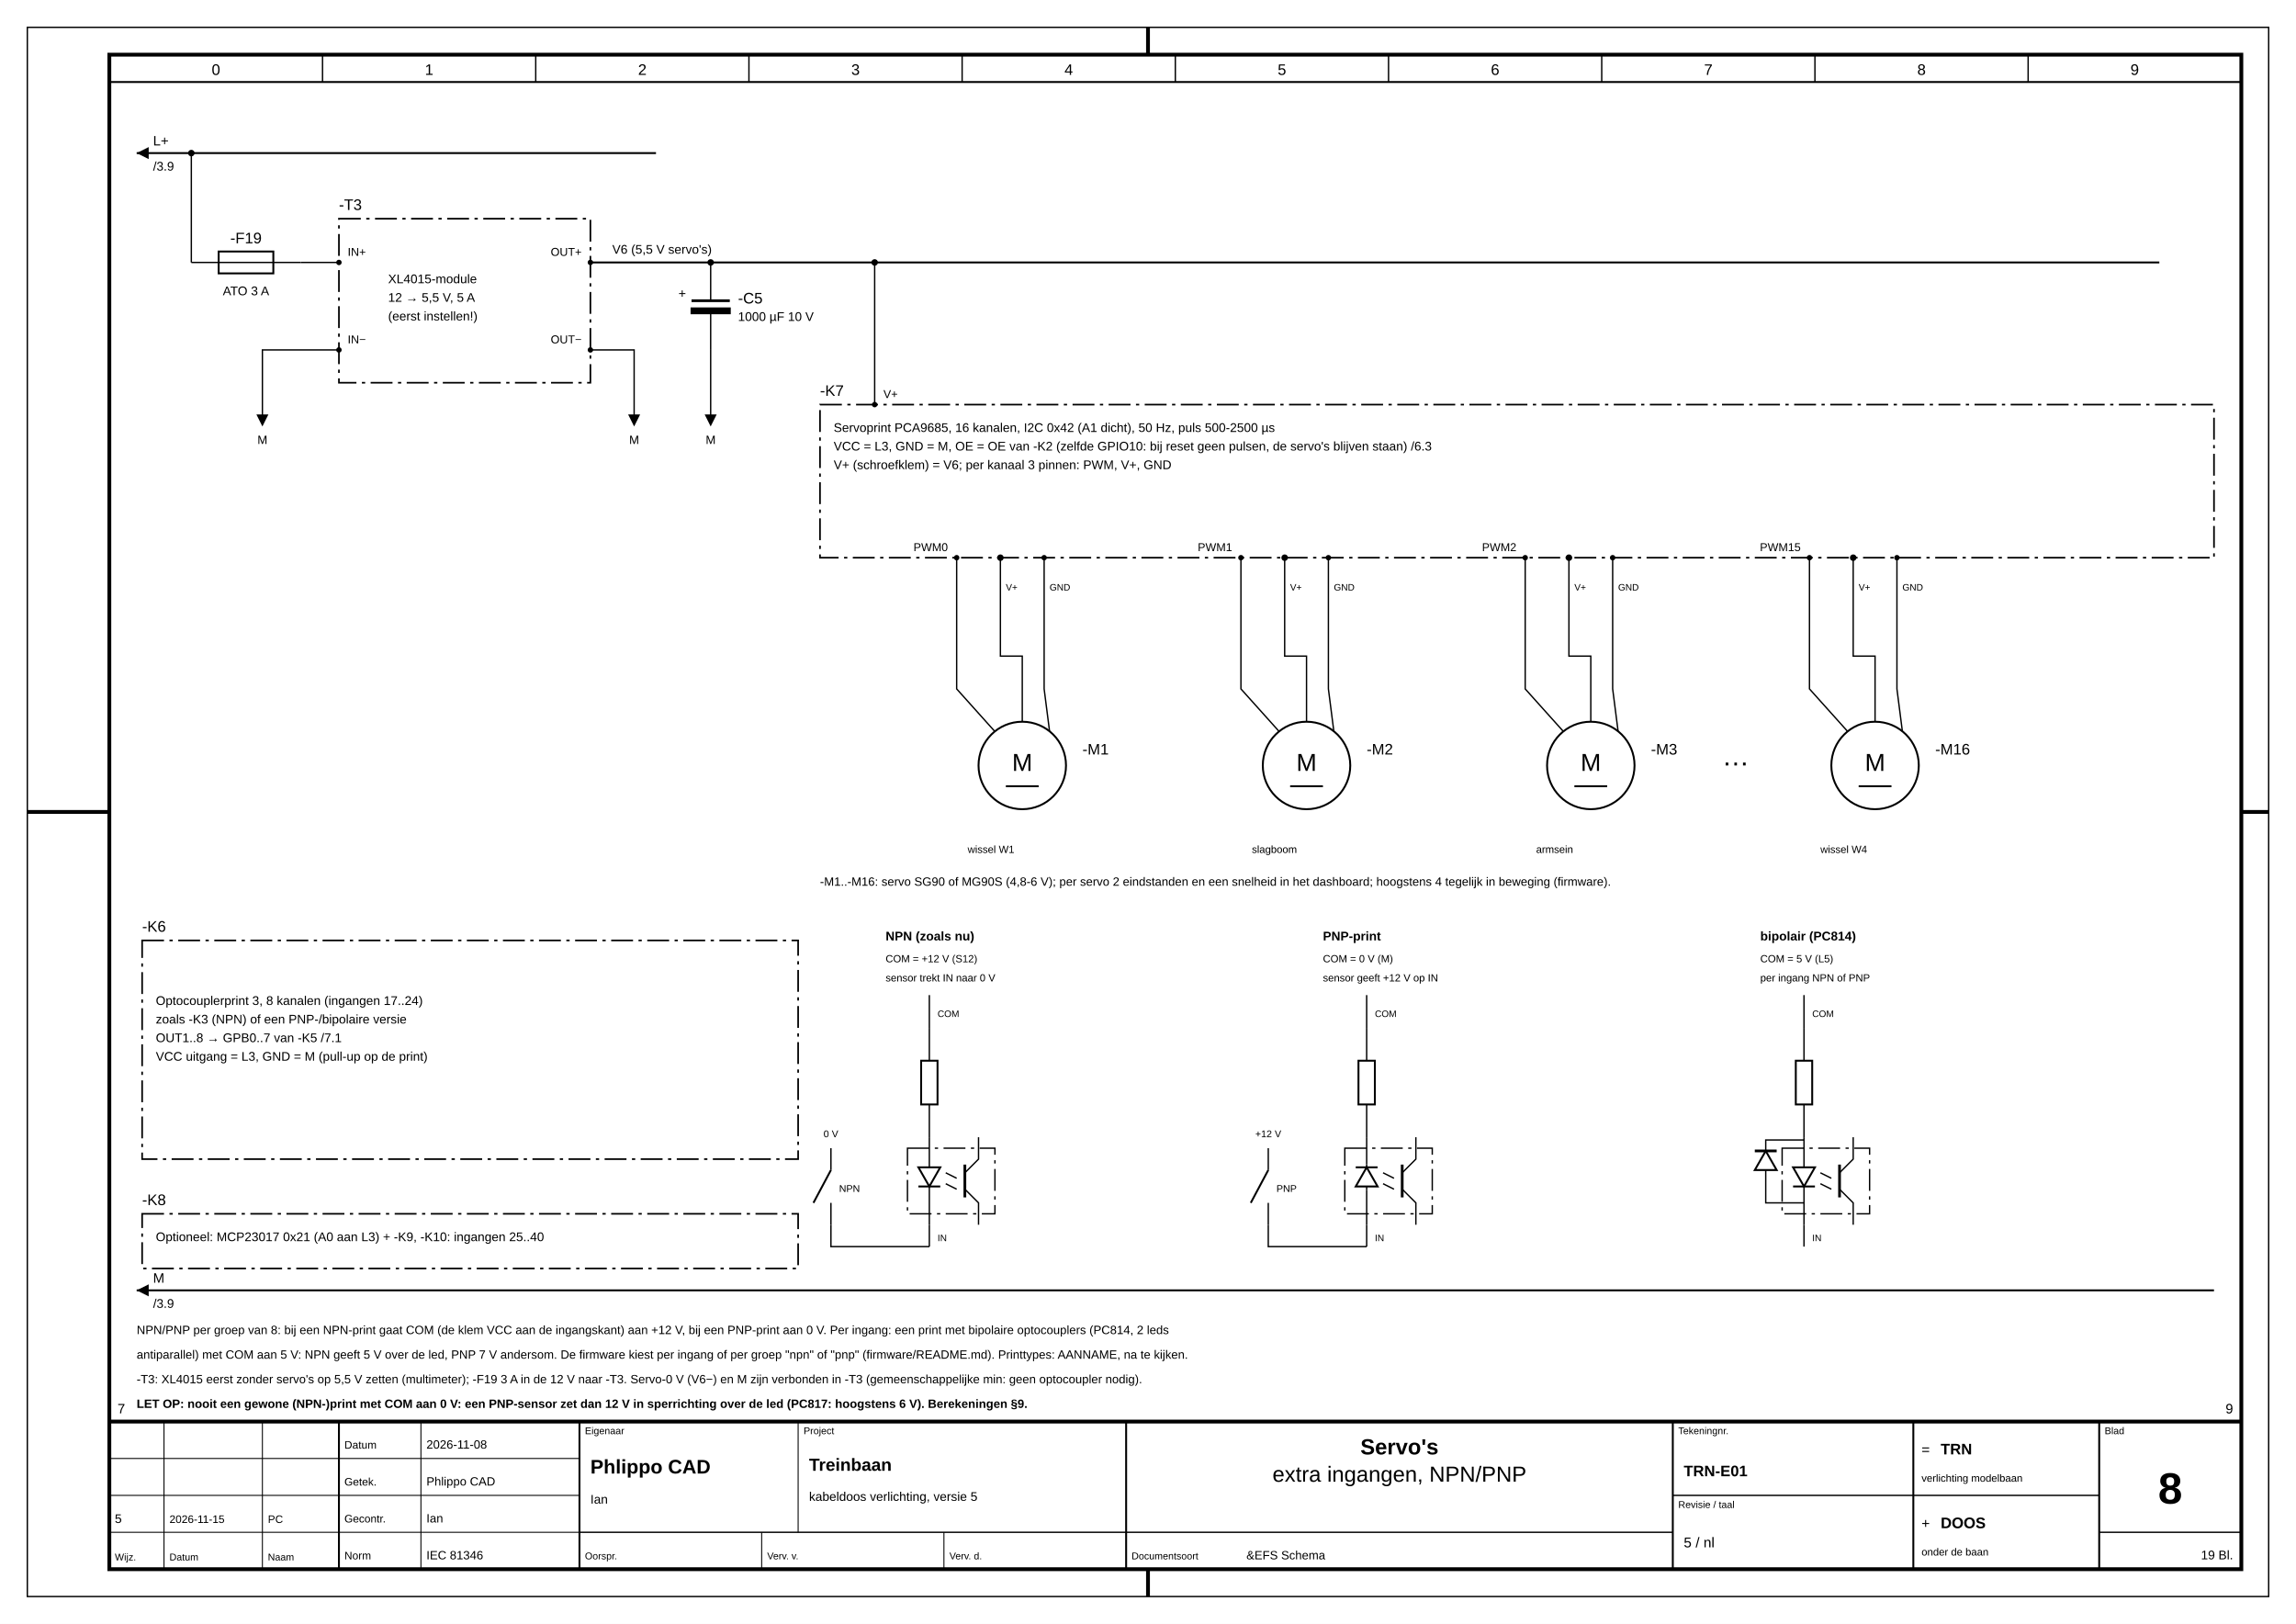
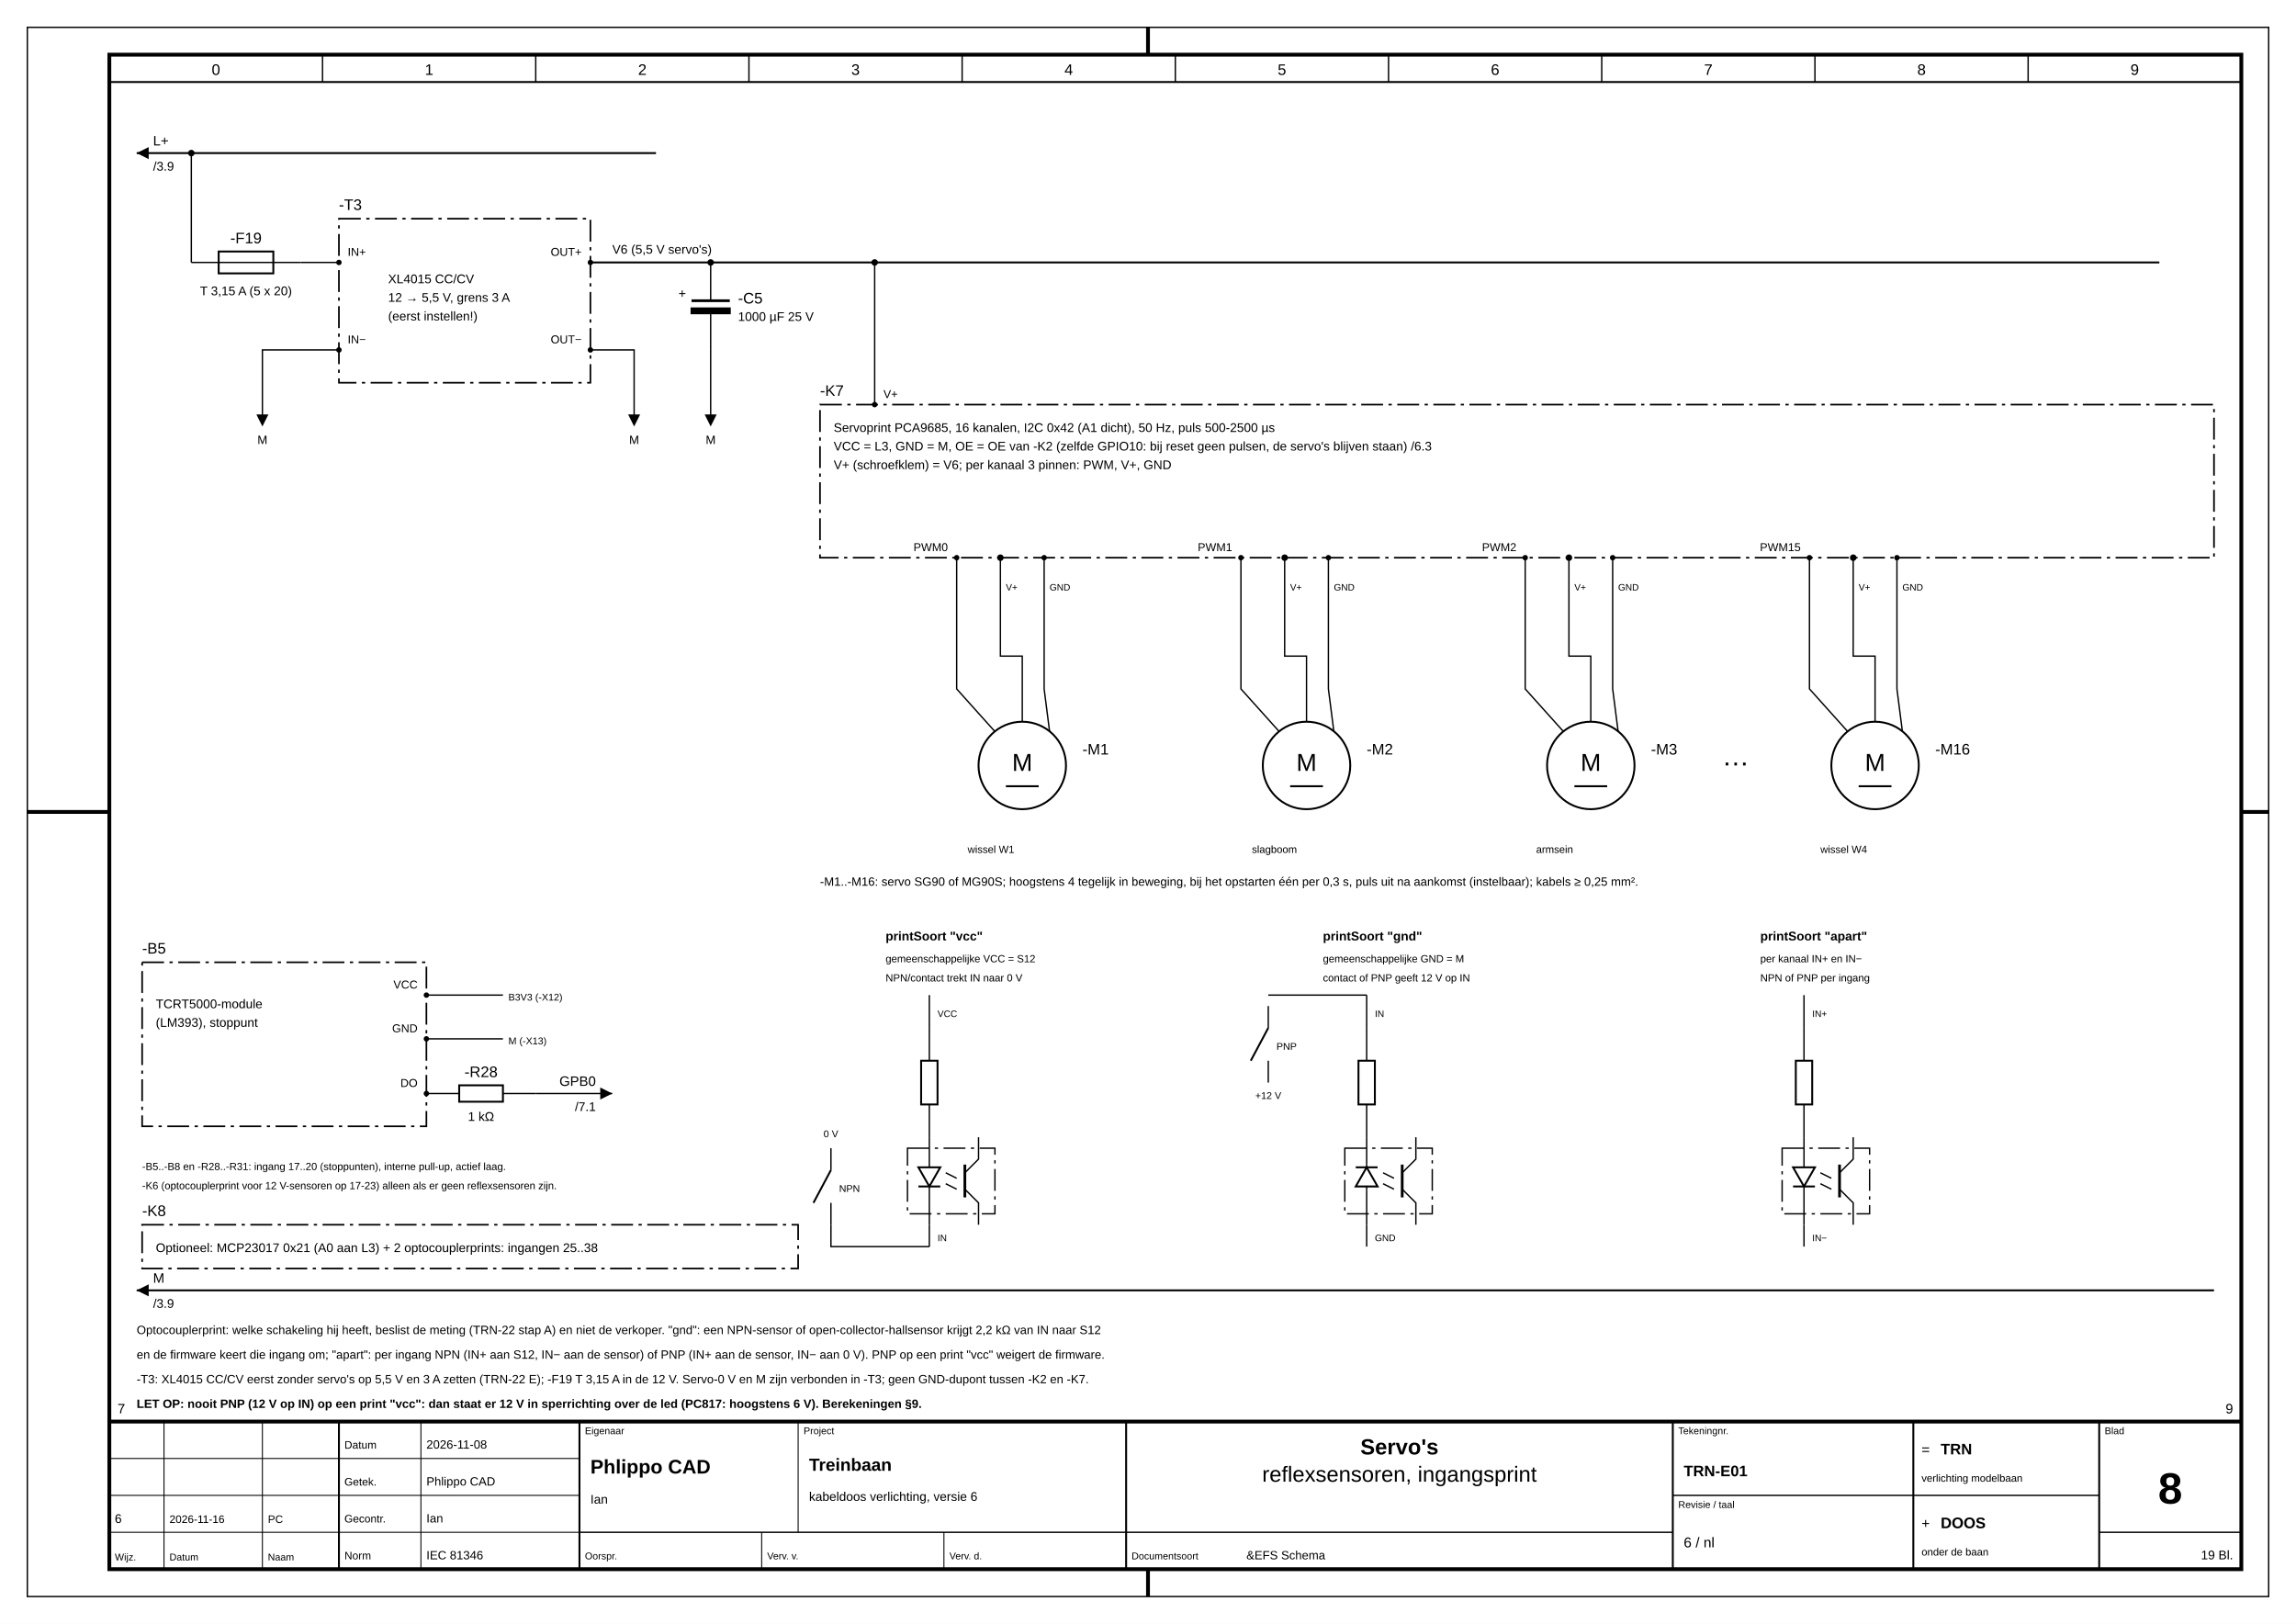
<svg xmlns="http://www.w3.org/2000/svg" viewBox="0 0 420 297" width="420mm" height="297mm" font-family="Arial, Helvetica, sans-serif">
  <rect width="420" height="297" fill="#fff" />
  <rect x="5" y="5" width="410" height="287" fill="none" stroke="#000" stroke-width="0.25" />
  <rect x="20" y="10" width="390" height="277" fill="none" stroke="#000" stroke-width="0.7" />
  <polyline points="210,5 210,10" fill="none" stroke="#000" stroke-width="0.7" />
  <polyline points="210,287 210,292" fill="none" stroke="#000" stroke-width="0.7" />
  <polyline points="5,148.5 20,148.5" fill="none" stroke="#000" stroke-width="0.7" />
  <polyline points="410,148.5 415,148.5" fill="none" stroke="#000" stroke-width="0.7" />
  <polyline points="20,15 410,15" fill="none" stroke="#000" stroke-width="0.35" />
  <text x="39.5" y="13.7" font-size="2.8" text-anchor="middle" fill="#000">0</text>
  <polyline points="59,10 59,15" fill="none" stroke="#000" stroke-width="0.25" />
  <text x="78.5" y="13.7" font-size="2.8" text-anchor="middle" fill="#000">1</text>
  <polyline points="98,10 98,15" fill="none" stroke="#000" stroke-width="0.25" />
  <text x="117.5" y="13.7" font-size="2.8" text-anchor="middle" fill="#000">2</text>
  <polyline points="137,10 137,15" fill="none" stroke="#000" stroke-width="0.25" />
  <text x="156.5" y="13.7" font-size="2.8" text-anchor="middle" fill="#000">3</text>
  <polyline points="176,10 176,15" fill="none" stroke="#000" stroke-width="0.25" />
  <text x="195.5" y="13.7" font-size="2.8" text-anchor="middle" fill="#000">4</text>
  <polyline points="215,10 215,15" fill="none" stroke="#000" stroke-width="0.25" />
  <text x="234.5" y="13.7" font-size="2.8" text-anchor="middle" fill="#000">5</text>
  <polyline points="254,10 254,15" fill="none" stroke="#000" stroke-width="0.25" />
  <text x="273.5" y="13.7" font-size="2.8" text-anchor="middle" fill="#000">6</text>
  <polyline points="293,10 293,15" fill="none" stroke="#000" stroke-width="0.25" />
  <text x="312.5" y="13.7" font-size="2.8" text-anchor="middle" fill="#000">7</text>
  <polyline points="332,10 332,15" fill="none" stroke="#000" stroke-width="0.25" />
  <text x="351.5" y="13.7" font-size="2.8" text-anchor="middle" fill="#000">8</text>
  <polyline points="371,10 371,15" fill="none" stroke="#000" stroke-width="0.25" />
  <text x="390.5" y="13.7" font-size="2.8" text-anchor="middle" fill="#000">9</text>
  <text x="21.5" y="258.5" font-size="2.5" text-anchor="start" fill="#000">7</text>
  <text x="408.5" y="258.5" font-size="2.5" text-anchor="end" fill="#000">9</text>
  <polyline points="20,260 410,260" fill="none" stroke="#000" stroke-width="0.7" />
  <polyline points="20,266.75 62,266.75" fill="none" stroke="#000" stroke-width="0.18" />
  <polyline points="20,273.5 62,273.5" fill="none" stroke="#000" stroke-width="0.18" />
  <polyline points="20,280.25 62,280.25" fill="none" stroke="#000" stroke-width="0.18" />
  <polyline points="30,260 30,287" fill="none" stroke="#000" stroke-width="0.18" />
  <polyline points="48,260 48,287" fill="none" stroke="#000" stroke-width="0.18" />
  <text x="21" y="285.4" font-size="1.8" text-anchor="start" fill="#000">Wijz.</text>
  <text x="31" y="285.4" font-size="1.8" text-anchor="start" fill="#000">Datum</text>
  <text x="49" y="285.4" font-size="1.8" text-anchor="start" fill="#000">Naam</text>
-   <text x="21" y="278.55" font-size="2.3" text-anchor="start" fill="#000">5</text>
-   <text x="31" y="278.55" font-size="2" text-anchor="start" fill="#000">2026-11-15</text>
+   <text x="21" y="278.55" font-size="2.3" text-anchor="start" fill="#000">6</text>
+   <text x="31" y="278.55" font-size="2" text-anchor="start" fill="#000">2026-11-16</text>
  <text x="49" y="278.55" font-size="2" text-anchor="start" fill="#000">PC</text>
  <polyline points="62,260 62,287" fill="none" stroke="#000" stroke-width="0.35" />
  <polyline points="62,266.75 106,266.75" fill="none" stroke="#000" stroke-width="0.18" />
  <polyline points="62,273.5 106,273.5" fill="none" stroke="#000" stroke-width="0.18" />
  <polyline points="62,280.25 106,280.25" fill="none" stroke="#000" stroke-width="0.18" />
  <polyline points="77,260 77,287" fill="none" stroke="#000" stroke-width="0.18" />
  <text x="63" y="264.95" font-size="2" text-anchor="start" fill="#000">Datum</text>
  <text x="78" y="264.95" font-size="2.2" text-anchor="start" fill="#000">2026-11-08</text>
  <text x="63" y="271.7" font-size="2" text-anchor="start" fill="#000">Getek.</text>
  <text x="78" y="271.7" font-size="2.2" text-anchor="start" fill="#000">Phlippo CAD</text>
  <text x="63" y="278.45" font-size="2" text-anchor="start" fill="#000">Gecontr.</text>
  <text x="78" y="278.45" font-size="2.2" text-anchor="start" fill="#000">Ian</text>
  <text x="63" y="285.2" font-size="2" text-anchor="start" fill="#000">Norm</text>
  <text x="78" y="285.2" font-size="2.2" text-anchor="start" fill="#000">IEC 81346</text>
  <polyline points="106,260 106,287" fill="none" stroke="#000" stroke-width="0.35" />
  <polyline points="106,280.25 206,280.25" fill="none" stroke="#000" stroke-width="0.25" />
  <polyline points="146,260 146,280.25" fill="none" stroke="#000" stroke-width="0.18" />
  <text x="107" y="262.3" font-size="1.8" text-anchor="start" fill="#000">Eigenaar</text>
  <text x="108" y="269.5" font-size="3.6" text-anchor="start" fill="#000" font-weight="700">Phlippo CAD</text>
  <text x="108" y="275" font-size="2.3" text-anchor="start" fill="#000">Ian</text>
  <text x="147" y="262.3" font-size="1.8" text-anchor="start" fill="#000">Project</text>
  <text x="148" y="269" font-size="3.2" text-anchor="start" fill="#000" font-weight="700">Treinbaan</text>
-   <text x="148" y="274.5" font-size="2.3" text-anchor="start" fill="#000">kabeldoos verlichting, versie 5</text>
+   <text x="148" y="274.5" font-size="2.3" text-anchor="start" fill="#000">kabeldoos verlichting, versie 6</text>
  <text x="107" y="285.2" font-size="1.8" text-anchor="start" fill="#000">Oorspr.</text>
  <text x="118" y="285.2" font-size="2" text-anchor="start" fill="#000" />
  <polyline points="139.33,280.25 139.33,287" fill="none" stroke="#000" stroke-width="0.18" />
  <text x="140.33" y="285.2" font-size="1.8" text-anchor="start" fill="#000">Verv. v.</text>
  <text x="151.33" y="285.2" font-size="2" text-anchor="start" fill="#000" />
  <polyline points="172.67,280.25 172.67,287" fill="none" stroke="#000" stroke-width="0.18" />
  <text x="173.67" y="285.2" font-size="1.8" text-anchor="start" fill="#000">Verv. d.</text>
  <text x="184.67" y="285.2" font-size="2" text-anchor="start" fill="#000" />
  <polyline points="206,260 206,287" fill="none" stroke="#000" stroke-width="0.35" />
  <polyline points="206,280.25 306,280.25" fill="none" stroke="#000" stroke-width="0.25" />
  <text x="256" y="266" font-size="4" text-anchor="middle" fill="#000" font-weight="700">Servo's</text>
-   <text x="256" y="271" font-size="4" text-anchor="middle" fill="#000">extra ingangen, NPN/PNP</text>
+   <text x="256" y="271" font-size="4" text-anchor="middle" fill="#000">reflexsensoren, ingangsprint</text>
  <text x="207" y="285.2" font-size="1.8" text-anchor="start" fill="#000">Documentsoort</text>
  <text x="228" y="285.2" font-size="2.2" text-anchor="start" fill="#000">&amp;EFS  Schema</text>
  <polyline points="306,260 306,287" fill="none" stroke="#000" stroke-width="0.35" />
  <polyline points="306,273.5 350,273.5" fill="none" stroke="#000" stroke-width="0.25" />
  <text x="307" y="262.3" font-size="1.8" text-anchor="start" fill="#000">Tekeningnr.</text>
  <text x="308" y="270" font-size="2.8" text-anchor="start" fill="#000" font-weight="700">TRN-E01</text>
  <text x="307" y="275.8" font-size="1.8" text-anchor="start" fill="#000">Revisie / taal</text>
-   <text x="308" y="283" font-size="2.6" text-anchor="start" fill="#000">5 / nl</text>
+   <text x="308" y="283" font-size="2.6" text-anchor="start" fill="#000">6 / nl</text>
  <polyline points="350,260 350,287" fill="none" stroke="#000" stroke-width="0.35" />
  <polyline points="350,273.5 384,273.5" fill="none" stroke="#000" stroke-width="0.25" />
  <text x="351.5" y="266" font-size="2.6" text-anchor="start" fill="#000">=</text>
  <text x="355" y="266" font-size="2.8" text-anchor="start" fill="#000" font-weight="700">TRN</text>
  <text x="351.5" y="271" font-size="1.9" text-anchor="start" fill="#000">verlichting modelbaan</text>
  <text x="351.5" y="279.5" font-size="2.6" text-anchor="start" fill="#000">+</text>
  <text x="355" y="279.5" font-size="2.8" text-anchor="start" fill="#000" font-weight="700">DOOS</text>
  <text x="351.5" y="284.5" font-size="1.9" text-anchor="start" fill="#000">onder de baan</text>
  <polyline points="384,260 384,287" fill="none" stroke="#000" stroke-width="0.35" />
  <polyline points="384,280.25 410,280.25" fill="none" stroke="#000" stroke-width="0.25" />
  <text x="385" y="262.3" font-size="1.8" text-anchor="start" fill="#000">Blad</text>
  <text x="397" y="275" font-size="8" text-anchor="middle" fill="#000" font-weight="700">8</text>
  <text x="408.5" y="285.2" font-size="2.3" text-anchor="end" fill="#000">19 Bl.</text>
  <polyline points="25,28 120,28" fill="none" stroke="#000" stroke-width="0.35" />
  <polygon points="25,28 27.2,26.9 27.2,29.1" fill="#000" />
  <text x="28" y="26.6" font-size="2.5" text-anchor="start" fill="#000">L+</text>
  <text x="28" y="31.2" font-size="2.3" text-anchor="start" fill="#000">/3.9</text>
  <polyline points="25,236 405,236" fill="none" stroke="#000" stroke-width="0.35" />
  <polygon points="25,236 27.2,234.9 27.2,237.1" fill="#000" />
  <text x="28" y="234.6" font-size="2.5" text-anchor="start" fill="#000">M</text>
  <text x="28" y="239.2" font-size="2.3" text-anchor="start" fill="#000">/3.9</text>
  <circle cx="35" cy="28" r="0.6" fill="#000" />
  <polyline points="35,28 35,48" fill="none" stroke="#000" stroke-width="0.25" />
  <polyline points="35,48 40,48" fill="none" stroke="#000" stroke-width="0.25" />
  <rect x="40" y="46" width="10" height="4" fill="none" stroke="#000" stroke-width="0.35" />
  <polyline points="40,48 50,48" fill="none" stroke="#000" stroke-width="0.25" />
  <polyline points="50,48 55,48" fill="none" stroke="#000" stroke-width="0.25" />
  <text x="45" y="44.5" font-size="2.8" text-anchor="middle" fill="#000">-F19</text>
-   <text x="45" y="54" font-size="2.3" text-anchor="middle" fill="#000">ATO 3 A</text>
+   <text x="45" y="54" font-size="2.3" text-anchor="middle" fill="#000">T 3,15 A (5 x 20)</text>
  <polyline points="55,48 62,48" fill="none" stroke="#000" stroke-width="0.25" />
  <rect x="62" y="40" width="46" height="30" fill="none" stroke="#000" stroke-width="0.3" stroke-dasharray="4 1 0.6 1" />
  <text x="62" y="38.4" font-size="2.8" text-anchor="start" fill="#000">-T3</text>
  <text x="71" y="45" font-size="2.3" text-anchor="start" fill="#000" />
  <text x="71" y="48.4" font-size="2.3" text-anchor="start" fill="#000" />
-   <text x="71" y="51.8" font-size="2.3" text-anchor="start" fill="#000">XL4015-module</text>
-   <text x="71" y="55.2" font-size="2.3" text-anchor="start" fill="#000">12 → 5,5 V, 5 A</text>
+   <text x="71" y="51.8" font-size="2.3" text-anchor="start" fill="#000">XL4015 CC/CV</text>
+   <text x="71" y="55.2" font-size="2.3" text-anchor="start" fill="#000">12 → 5,5 V, grens 3 A</text>
  <text x="71" y="58.6" font-size="2.3" text-anchor="start" fill="#000">(eerst instellen!)</text>
  <circle cx="62" cy="48" r="0.5" fill="#000" />
  <text x="63.6" y="46.8" font-size="2.1" text-anchor="start" fill="#000">IN+</text>
  <circle cx="62" cy="64" r="0.5" fill="#000" />
  <text x="63.6" y="62.8" font-size="2.1" text-anchor="start" fill="#000">IN−</text>
  <circle cx="108" cy="48" r="0.5" fill="#000" />
  <text x="106.4" y="46.8" font-size="2.1" text-anchor="end" fill="#000">OUT+</text>
  <circle cx="108" cy="64" r="0.5" fill="#000" />
  <text x="106.4" y="62.8" font-size="2.1" text-anchor="end" fill="#000">OUT−</text>
  <polyline points="62,64 48,64 48,76" fill="none" stroke="#000" stroke-width="0.25" />
  <polygon points="48,78 46.9,75.8 49.1,75.8" fill="#000" />
  <text x="48" y="81.2" font-size="2.2" text-anchor="middle" fill="#000">M</text>
  <polyline points="108,48 395,48" fill="none" stroke="#000" stroke-width="0.35" />
  <text x="112" y="46.4" font-size="2.3" text-anchor="start" fill="#000">V6 (5,5 V servo's)</text>
  <polyline points="108,64 116,64 116,76" fill="none" stroke="#000" stroke-width="0.25" />
  <polygon points="116,78 114.9,75.8 117.1,75.8" fill="#000" />
  <text x="116" y="81.2" font-size="2.2" text-anchor="middle" fill="#000">M</text>
  <circle cx="130" cy="48" r="0.6" fill="#000" />
  <polyline points="130,48 130,55" fill="none" stroke="#000" stroke-width="0.25" />
  <polyline points="126.5,55 133.5,55" fill="none" stroke="#000" stroke-width="0.5" />
  <rect x="126.5" y="56.4" width="7" height="0.9" fill="#000" stroke="#000" stroke-width="0.35" />
  <text x="125.5" y="54.5" font-size="2.4" text-anchor="end" fill="#000">+</text>
  <polyline points="130,57.3 130,64" fill="none" stroke="#000" stroke-width="0.25" />
  <text x="135" y="55.5" font-size="2.8" text-anchor="start" fill="#000">-C5</text>
-   <text x="135" y="58.7" font-size="2.3" text-anchor="start" fill="#000">1000 µF 10 V</text>
+   <text x="135" y="58.7" font-size="2.3" text-anchor="start" fill="#000">1000 µF 25 V</text>
  <polyline points="130,64 130,76" fill="none" stroke="#000" stroke-width="0.25" />
  <polygon points="130,78 128.9,75.8 131.1,75.8" fill="#000" />
  <text x="130" y="81.2" font-size="2.2" text-anchor="middle" fill="#000">M</text>
  <rect x="150" y="74" width="255" height="28" fill="none" stroke="#000" stroke-width="0.3" stroke-dasharray="4 1 0.6 1" />
  <text x="150" y="72.4" font-size="2.8" text-anchor="start" fill="#000">-K7</text>
  <text x="152.5" y="79" font-size="2.3" text-anchor="start" fill="#000">Servoprint PCA9685, 16 kanalen, I2C 0x42 (A1 dicht), 50 Hz, puls 500-2500 µs</text>
  <text x="152.5" y="82.4" font-size="2.3" text-anchor="start" fill="#000">VCC = L3, GND = M, OE = OE van -K2 (zelfde GPIO10: bij reset geen pulsen, de servo's blijven staan) /6.3</text>
  <text x="152.5" y="85.8" font-size="2.3" text-anchor="start" fill="#000">V+ (schroefklem) = V6; per kanaal 3 pinnen: PWM, V+, GND</text>
  <circle cx="160" cy="48" r="0.6" fill="#000" />
  <polyline points="160,48 160,74" fill="none" stroke="#000" stroke-width="0.25" />
  <circle cx="160" cy="74" r="0.5" fill="#000" />
  <text x="161.6" y="72.8" font-size="2.1" text-anchor="start" fill="#000">V+</text>
  <circle cx="175" cy="102" r="0.5" fill="#000" />
  <text x="173.4" y="100.8" font-size="2.1" text-anchor="end" fill="#000">PWM0</text>
  <polyline points="175,102 175,126 182,133.8" fill="none" stroke="#000" stroke-width="0.25" />
  <circle cx="187" cy="140" r="8" fill="#fff" stroke="#000" stroke-width="0.35" />
  <text x="187" y="141" font-size="4.5" text-anchor="middle" fill="#000">M</text>
  <polyline points="184,143.8 190,143.8" fill="none" stroke="#000" stroke-width="0.35" />
  <text x="198" y="138" font-size="2.8" text-anchor="start" fill="#000">-M1</text>
  <circle cx="183" cy="102" r="0.6" fill="#000" />
  <polyline points="183,102 183,120 187,120 187,132" fill="none" stroke="#000" stroke-width="0.25" />
  <text x="184" y="108" font-size="1.7" text-anchor="start" fill="#000">V+</text>
  <polyline points="191,102 191,126 192,133.8" fill="none" stroke="#000" stroke-width="0.25" />
  <text x="192" y="108" font-size="1.7" text-anchor="start" fill="#000">GND</text>
  <circle cx="183" cy="102" r="0.5" fill="#000" />
  <text x="184.6" y="100.8" font-size="2.1" text-anchor="start" fill="#000" />
  <circle cx="191" cy="102" r="0.5" fill="#000" />
  <text x="192.6" y="100.8" font-size="2.1" text-anchor="start" fill="#000" />
  <text x="177" y="156" font-size="1.9" text-anchor="start" fill="#000">wissel W1</text>
  <circle cx="227" cy="102" r="0.5" fill="#000" />
  <text x="225.4" y="100.8" font-size="2.1" text-anchor="end" fill="#000">PWM1</text>
  <polyline points="227,102 227,126 234,133.8" fill="none" stroke="#000" stroke-width="0.25" />
  <circle cx="239" cy="140" r="8" fill="#fff" stroke="#000" stroke-width="0.35" />
  <text x="239" y="141" font-size="4.5" text-anchor="middle" fill="#000">M</text>
  <polyline points="236,143.8 242,143.8" fill="none" stroke="#000" stroke-width="0.35" />
  <text x="250" y="138" font-size="2.8" text-anchor="start" fill="#000">-M2</text>
  <circle cx="235" cy="102" r="0.6" fill="#000" />
  <polyline points="235,102 235,120 239,120 239,132" fill="none" stroke="#000" stroke-width="0.25" />
  <text x="236" y="108" font-size="1.7" text-anchor="start" fill="#000">V+</text>
  <polyline points="243,102 243,126 244,133.8" fill="none" stroke="#000" stroke-width="0.25" />
  <text x="244" y="108" font-size="1.7" text-anchor="start" fill="#000">GND</text>
  <circle cx="235" cy="102" r="0.5" fill="#000" />
  <text x="236.6" y="100.8" font-size="2.1" text-anchor="start" fill="#000" />
  <circle cx="243" cy="102" r="0.5" fill="#000" />
  <text x="244.6" y="100.8" font-size="2.1" text-anchor="start" fill="#000" />
  <text x="229" y="156" font-size="1.9" text-anchor="start" fill="#000">slagboom</text>
  <circle cx="279" cy="102" r="0.5" fill="#000" />
  <text x="277.4" y="100.8" font-size="2.1" text-anchor="end" fill="#000">PWM2</text>
  <polyline points="279,102 279,126 286,133.8" fill="none" stroke="#000" stroke-width="0.25" />
  <circle cx="291" cy="140" r="8" fill="#fff" stroke="#000" stroke-width="0.35" />
  <text x="291" y="141" font-size="4.5" text-anchor="middle" fill="#000">M</text>
  <polyline points="288,143.8 294,143.8" fill="none" stroke="#000" stroke-width="0.35" />
  <text x="302" y="138" font-size="2.8" text-anchor="start" fill="#000">-M3</text>
  <circle cx="287" cy="102" r="0.6" fill="#000" />
  <polyline points="287,102 287,120 291,120 291,132" fill="none" stroke="#000" stroke-width="0.25" />
  <text x="288" y="108" font-size="1.7" text-anchor="start" fill="#000">V+</text>
  <polyline points="295,102 295,126 296,133.8" fill="none" stroke="#000" stroke-width="0.25" />
  <text x="296" y="108" font-size="1.7" text-anchor="start" fill="#000">GND</text>
  <circle cx="287" cy="102" r="0.5" fill="#000" />
  <text x="288.6" y="100.8" font-size="2.1" text-anchor="start" fill="#000" />
  <circle cx="295" cy="102" r="0.5" fill="#000" />
  <text x="296.6" y="100.8" font-size="2.1" text-anchor="start" fill="#000" />
  <text x="281" y="156" font-size="1.9" text-anchor="start" fill="#000">armsein</text>
  <circle cx="331" cy="102" r="0.5" fill="#000" />
  <text x="329.4" y="100.8" font-size="2.1" text-anchor="end" fill="#000">PWM15</text>
  <polyline points="331,102 331,126 338,133.8" fill="none" stroke="#000" stroke-width="0.25" />
  <circle cx="343" cy="140" r="8" fill="#fff" stroke="#000" stroke-width="0.35" />
  <text x="343" y="141" font-size="4.5" text-anchor="middle" fill="#000">M</text>
  <polyline points="340,143.8 346,143.8" fill="none" stroke="#000" stroke-width="0.35" />
  <text x="354" y="138" font-size="2.8" text-anchor="start" fill="#000">-M16</text>
  <circle cx="339" cy="102" r="0.6" fill="#000" />
  <polyline points="339,102 339,120 343,120 343,132" fill="none" stroke="#000" stroke-width="0.25" />
  <text x="340" y="108" font-size="1.7" text-anchor="start" fill="#000">V+</text>
  <polyline points="347,102 347,126 348,133.8" fill="none" stroke="#000" stroke-width="0.25" />
  <text x="348" y="108" font-size="1.7" text-anchor="start" fill="#000">GND</text>
  <circle cx="339" cy="102" r="0.5" fill="#000" />
  <text x="340.6" y="100.8" font-size="2.1" text-anchor="start" fill="#000" />
  <circle cx="347" cy="102" r="0.5" fill="#000" />
  <text x="348.6" y="100.8" font-size="2.1" text-anchor="start" fill="#000" />
  <text x="333" y="156" font-size="1.9" text-anchor="start" fill="#000">wissel W4</text>
  <text x="315" y="140" font-size="5" text-anchor="start" fill="#000">…</text>
-   <text x="150" y="162" font-size="2.2" text-anchor="start" fill="#000">-M1..-M16: servo SG90 of MG90S (4,8-6 V); per servo 2 eindstanden en een snelheid in het dashboard; hoogstens 4 tegelijk in beweging (firmware).</text>
-   <rect x="26" y="172" width="120" height="40" fill="none" stroke="#000" stroke-width="0.3" stroke-dasharray="4 1 0.6 1" />
-   <text x="26" y="170.4" font-size="2.8" text-anchor="start" fill="#000">-K6</text>
-   <text x="28.5" y="177" font-size="2.3" text-anchor="start" fill="#000" />
-   <text x="28.5" y="180.4" font-size="2.3" text-anchor="start" fill="#000" />
-   <text x="28.5" y="183.8" font-size="2.3" text-anchor="start" fill="#000">Optocouplerprint 3, 8 kanalen (ingangen 17..24)</text>
-   <text x="28.5" y="187.2" font-size="2.3" text-anchor="start" fill="#000">zoals -K3 (NPN) of een PNP-/bipolaire versie</text>
-   <text x="28.5" y="190.6" font-size="2.3" text-anchor="start" fill="#000">OUT1..8 → GPB0..7 van -K5 /7.1</text>
-   <text x="28.5" y="194" font-size="2.3" text-anchor="start" fill="#000">VCC uitgang = L3, GND = M (pull-up op de print)</text>
-   <rect x="26" y="222" width="120" height="10" fill="none" stroke="#000" stroke-width="0.3" stroke-dasharray="4 1 0.6 1" />
-   <text x="26" y="220.4" font-size="2.8" text-anchor="start" fill="#000">-K8</text>
-   <text x="28.5" y="227" font-size="2.3" text-anchor="start" fill="#000">Optioneel: MCP23017 0x21 (A0 aan L3) + -K9, -K10: ingangen 25..40</text>
-   <text x="162" y="172" font-size="2.3" text-anchor="start" fill="#000" font-weight="700">NPN (zoals nu)</text>
-   <text x="162" y="176" font-size="1.9" text-anchor="start" fill="#000">COM = +12 V (S12)</text>
-   <text x="162" y="179.5" font-size="1.9" text-anchor="start" fill="#000">sensor trekt IN naar 0 V</text>
+   <text x="150" y="162" font-size="2.2" text-anchor="start" fill="#000">-M1..-M16: servo SG90 of MG90S; hoogstens 4 tegelijk in beweging, bij het opstarten één per 0,3 s, puls uit na aankomst (instelbaar); kabels ≥ 0,25 mm².</text>
+   <rect x="26" y="176" width="52" height="30" fill="none" stroke="#000" stroke-width="0.3" stroke-dasharray="4 1 0.6 1" />
+   <text x="26" y="174.4" font-size="2.8" text-anchor="start" fill="#000">-B5</text>
+   <text x="28.5" y="181" font-size="2.3" text-anchor="start" fill="#000" />
+   <text x="28.5" y="184.4" font-size="2.3" text-anchor="start" fill="#000">TCRT5000-module</text>
+   <text x="28.5" y="187.8" font-size="2.3" text-anchor="start" fill="#000">(LM393), stoppunt</text>
+   <circle cx="78" cy="182" r="0.5" fill="#000" />
+   <text x="76.4" y="180.8" font-size="2.1" text-anchor="end" fill="#000">VCC</text>
+   <circle cx="78" cy="190" r="0.5" fill="#000" />
+   <text x="76.4" y="188.8" font-size="2.1" text-anchor="end" fill="#000">GND</text>
+   <circle cx="78" cy="200" r="0.5" fill="#000" />
+   <text x="76.4" y="198.8" font-size="2.1" text-anchor="end" fill="#000">DO</text>
+   <polyline points="78,182 92,182" fill="none" stroke="#000" stroke-width="0.25" />
+   <text x="93" y="183" font-size="1.8" text-anchor="start" fill="#000">B3V3 (-X12)</text>
+   <polyline points="78,190 92,190" fill="none" stroke="#000" stroke-width="0.25" />
+   <text x="93" y="191" font-size="1.8" text-anchor="start" fill="#000">M (-X13)</text>
+   <polyline points="78,200 84,200" fill="none" stroke="#000" stroke-width="0.25" />
+   <rect x="84" y="198.5" width="8" height="3" fill="none" stroke="#000" stroke-width="0.35" />
+   <polyline points="92,200 98,200" fill="none" stroke="#000" stroke-width="0.25" />
+   <text x="88" y="197" font-size="2.8" text-anchor="middle" fill="#000">-R28</text>
+   <text x="88" y="205" font-size="2.3" text-anchor="middle" fill="#000">1 kΩ</text>
+   <polyline points="98,200 112,200" fill="none" stroke="#000" stroke-width="0.25" />
+   <polygon points="112,200 109.8,198.9 109.8,201.1" fill="#000" />
+   <text x="109" y="198.6" font-size="2.5" text-anchor="end" fill="#000">GPB0</text>
+   <text x="109" y="203.2" font-size="2.3" text-anchor="end" fill="#000">/7.1</text>
+   <text x="26" y="214" font-size="1.9" text-anchor="start" fill="#000">-B5..-B8 en -R28..-R31: ingang 17..20 (stoppunten), interne pull-up, actief laag.</text>
+   <text x="26" y="217.5" font-size="1.9" text-anchor="start" fill="#000">-K6 (optocouplerprint voor 12 V-sensoren op 17-23) alleen als er geen reflexsensoren zijn.</text>
+   <rect x="26" y="224" width="120" height="8" fill="none" stroke="#000" stroke-width="0.3" stroke-dasharray="4 1 0.6 1" />
+   <text x="26" y="222.4" font-size="2.8" text-anchor="start" fill="#000">-K8</text>
+   <text x="28.5" y="229" font-size="2.3" text-anchor="start" fill="#000">Optioneel: MCP23017 0x21 (A0 aan L3) + 2 optocouplerprints: ingangen 25..38</text>
+   <text x="162" y="172" font-size="2.3" text-anchor="start" fill="#000" font-weight="700">printSoort "vcc"</text>
+   <text x="162" y="176" font-size="1.9" text-anchor="start" fill="#000">gemeenschappelijke VCC = S12</text>
+   <text x="162" y="179.5" font-size="1.9" text-anchor="start" fill="#000">NPN/contact trekt IN naar 0 V</text>
  <polyline points="170,182 170,188" fill="none" stroke="#000" stroke-width="0.25" />
-   <text x="171.5" y="186" font-size="1.7" text-anchor="start" fill="#000">COM</text>
+   <text x="171.5" y="186" font-size="1.7" text-anchor="start" fill="#000">VCC</text>
  <polyline points="170,188 170,194" fill="none" stroke="#000" stroke-width="0.25" />
  <rect x="168.5" y="194" width="3" height="8" fill="none" stroke="#000" stroke-width="0.35" />
  <polyline points="170,202 170,208" fill="none" stroke="#000" stroke-width="0.25" />
  <rect x="166" y="210" width="16" height="12" fill="none" stroke="#000" stroke-width="0.25" stroke-dasharray="4 1 0.6 1" />
  <polyline points="170,208 170,213.5" fill="none" stroke="#000" stroke-width="0.25" />
  <polygon points="168,213.5 172,213.5 170,217" fill="none" stroke="#000" stroke-width="0.35" />
  <polyline points="168,217 172,217" fill="none" stroke="#000" stroke-width="0.35" />
  <polyline points="170,217 170,224" fill="none" stroke="#000" stroke-width="0.25" />
  <polyline points="173,214.5 175,215.5" fill="none" stroke="#000" stroke-width="0.25" />
  <polyline points="173,216.5 175,217.5" fill="none" stroke="#000" stroke-width="0.25" />
  <polyline points="176.5,213 176.5,219" fill="none" stroke="#000" stroke-width="0.5" />
  <polyline points="176.5,214.5 179,212 179,208" fill="none" stroke="#000" stroke-width="0.25" />
  <polyline points="176.5,217.5 179,220 179,224" fill="none" stroke="#000" stroke-width="0.25" />
  <text x="169" y="209.4" font-size="1.7" text-anchor="end" fill="#000" />
  <text x="169" y="224.2" font-size="1.7" text-anchor="end" fill="#000" />
  <text x="180" y="209.4" font-size="1.7" text-anchor="start" fill="#000" />
  <text x="180" y="224.2" font-size="1.7" text-anchor="start" fill="#000" />
  <polyline points="170,224 170,228" fill="none" stroke="#000" stroke-width="0.25" />
  <text x="171.5" y="227" font-size="1.7" text-anchor="start" fill="#000">IN</text>
  <polyline points="152,210 152,214" fill="none" stroke="#000" stroke-width="0.25" />
  <polyline points="152,214 148.8,220" fill="none" stroke="#000" stroke-width="0.35" />
  <polyline points="152,220 152,224" fill="none" stroke="#000" stroke-width="0.25" />
  <text x="153.5" y="218" font-size="1.8" text-anchor="start" fill="#000">NPN</text>
  <polyline points="152,224 152,228 170,228" fill="none" stroke="#000" stroke-width="0.25" />
  <text x="152" y="208" font-size="1.8" text-anchor="middle" fill="#000">0 V</text>
-   <text x="242" y="172" font-size="2.3" text-anchor="start" fill="#000" font-weight="700">PNP-print</text>
-   <text x="242" y="176" font-size="1.9" text-anchor="start" fill="#000">COM = 0 V (M)</text>
-   <text x="242" y="179.5" font-size="1.9" text-anchor="start" fill="#000">sensor geeft +12 V op IN</text>
+   <text x="242" y="172" font-size="2.3" text-anchor="start" fill="#000" font-weight="700">printSoort "gnd"</text>
+   <text x="242" y="176" font-size="1.9" text-anchor="start" fill="#000">gemeenschappelijke GND = M</text>
+   <text x="242" y="179.5" font-size="1.9" text-anchor="start" fill="#000">contact of PNP geeft 12 V op IN</text>
  <polyline points="250,182 250,188" fill="none" stroke="#000" stroke-width="0.25" />
-   <text x="251.5" y="186" font-size="1.7" text-anchor="start" fill="#000">COM</text>
+   <text x="251.5" y="186" font-size="1.7" text-anchor="start" fill="#000">IN</text>
  <polyline points="250,188 250,194" fill="none" stroke="#000" stroke-width="0.25" />
  <rect x="248.5" y="194" width="3" height="8" fill="none" stroke="#000" stroke-width="0.35" />
  <polyline points="250,202 250,208" fill="none" stroke="#000" stroke-width="0.25" />
  <rect x="246" y="210" width="16" height="12" fill="none" stroke="#000" stroke-width="0.25" stroke-dasharray="4 1 0.6 1" />
  <polyline points="250,208 250,213.5" fill="none" stroke="#000" stroke-width="0.25" />
  <polygon points="248,213.5 252,213.5 250,217" fill="none" stroke="#000" stroke-width="0.35" />
  <polyline points="248,217 252,217" fill="none" stroke="#000" stroke-width="0.35" />
  <polyline points="250,217 250,224" fill="none" stroke="#000" stroke-width="0.25" />
  <polyline points="253,214.5 255,215.5" fill="none" stroke="#000" stroke-width="0.25" />
  <polyline points="253,216.5 255,217.5" fill="none" stroke="#000" stroke-width="0.25" />
  <polyline points="256.5,213 256.5,219" fill="none" stroke="#000" stroke-width="0.5" />
  <polyline points="256.5,214.5 259,212 259,208" fill="none" stroke="#000" stroke-width="0.25" />
  <polyline points="256.5,217.5 259,220 259,224" fill="none" stroke="#000" stroke-width="0.25" />
  <text x="249" y="209.4" font-size="1.7" text-anchor="end" fill="#000" />
  <text x="249" y="224.2" font-size="1.7" text-anchor="end" fill="#000" />
  <text x="260" y="209.4" font-size="1.7" text-anchor="start" fill="#000" />
  <text x="260" y="224.2" font-size="1.7" text-anchor="start" fill="#000" />
  <rect x="247.4" y="212.9" width="5.2" height="4.7" fill="#fff" stroke="none" />
  <polygon points="248,217 252,217 250,213.5" fill="none" stroke="#000" stroke-width="0.35" />
  <polyline points="248,213.5 252,213.5" fill="none" stroke="#000" stroke-width="0.35" />
  <polyline points="250,212.9 250,213.5" fill="none" stroke="#000" stroke-width="0.25" />
  <polyline points="250,217 250,217.6" fill="none" stroke="#000" stroke-width="0.25" />
  <polyline points="250,224 250,228" fill="none" stroke="#000" stroke-width="0.25" />
-   <text x="251.5" y="227" font-size="1.7" text-anchor="start" fill="#000">IN</text>
-   <polyline points="232,210 232,214" fill="none" stroke="#000" stroke-width="0.25" />
-   <polyline points="232,214 228.8,220" fill="none" stroke="#000" stroke-width="0.35" />
-   <polyline points="232,220 232,224" fill="none" stroke="#000" stroke-width="0.25" />
-   <text x="233.5" y="218" font-size="1.8" text-anchor="start" fill="#000">PNP</text>
-   <polyline points="232,224 232,228 250,228" fill="none" stroke="#000" stroke-width="0.25" />
-   <text x="232" y="208" font-size="1.8" text-anchor="middle" fill="#000">+12 V</text>
-   <text x="322" y="172" font-size="2.3" text-anchor="start" fill="#000" font-weight="700">bipolair (PC814)</text>
-   <text x="322" y="176" font-size="1.9" text-anchor="start" fill="#000">COM = 5 V (L5)</text>
-   <text x="322" y="179.5" font-size="1.9" text-anchor="start" fill="#000">per ingang NPN of PNP</text>
+   <text x="251.5" y="227" font-size="1.7" text-anchor="start" fill="#000">GND</text>
+   <polyline points="232,184 232,188" fill="none" stroke="#000" stroke-width="0.25" />
+   <polyline points="232,188 228.8,194" fill="none" stroke="#000" stroke-width="0.35" />
+   <polyline points="232,194 232,198" fill="none" stroke="#000" stroke-width="0.25" />
+   <text x="233.5" y="192" font-size="1.8" text-anchor="start" fill="#000">PNP</text>
+   <polyline points="232,182 250,182" fill="none" stroke="#000" stroke-width="0.25" />
+   <text x="232" y="201" font-size="1.8" text-anchor="middle" fill="#000">+12 V</text>
+   <text x="322" y="172" font-size="2.3" text-anchor="start" fill="#000" font-weight="700">printSoort "apart"</text>
+   <text x="322" y="176" font-size="1.9" text-anchor="start" fill="#000">per kanaal IN+ en IN−</text>
+   <text x="322" y="179.5" font-size="1.9" text-anchor="start" fill="#000">NPN of PNP per ingang</text>
  <polyline points="330,182 330,188" fill="none" stroke="#000" stroke-width="0.25" />
-   <text x="331.5" y="186" font-size="1.7" text-anchor="start" fill="#000">COM</text>
+   <text x="331.5" y="186" font-size="1.7" text-anchor="start" fill="#000">IN+</text>
  <polyline points="330,188 330,194" fill="none" stroke="#000" stroke-width="0.25" />
  <rect x="328.5" y="194" width="3" height="8" fill="none" stroke="#000" stroke-width="0.35" />
  <polyline points="330,202 330,208" fill="none" stroke="#000" stroke-width="0.25" />
  <rect x="326" y="210" width="16" height="12" fill="none" stroke="#000" stroke-width="0.25" stroke-dasharray="4 1 0.6 1" />
  <polyline points="330,208 330,213.5" fill="none" stroke="#000" stroke-width="0.25" />
  <polygon points="328,213.5 332,213.5 330,217" fill="none" stroke="#000" stroke-width="0.35" />
  <polyline points="328,217 332,217" fill="none" stroke="#000" stroke-width="0.35" />
  <polyline points="330,217 330,224" fill="none" stroke="#000" stroke-width="0.25" />
  <polyline points="333,214.5 335,215.5" fill="none" stroke="#000" stroke-width="0.25" />
  <polyline points="333,216.5 335,217.5" fill="none" stroke="#000" stroke-width="0.25" />
  <polyline points="336.5,213 336.5,219" fill="none" stroke="#000" stroke-width="0.5" />
  <polyline points="336.5,214.5 339,212 339,208" fill="none" stroke="#000" stroke-width="0.25" />
  <polyline points="336.5,217.5 339,220 339,224" fill="none" stroke="#000" stroke-width="0.25" />
  <text x="329" y="209.4" font-size="1.7" text-anchor="end" fill="#000" />
  <text x="329" y="224.2" font-size="1.7" text-anchor="end" fill="#000" />
  <text x="340" y="209.4" font-size="1.7" text-anchor="start" fill="#000" />
  <text x="340" y="224.2" font-size="1.7" text-anchor="start" fill="#000" />
-   <polygon points="321,214 325,214 323,210.5" fill="none" stroke="#000" stroke-width="0.35" />
-   <polyline points="321,210.5 325,210.5" fill="none" stroke="#000" stroke-width="0.5" />
-   <polyline points="323,210.5 323,208.5 330,208.5" fill="none" stroke="#000" stroke-width="0.25" />
-   <polyline points="323,214 323,220 330,220" fill="none" stroke="#000" stroke-width="0.25" />
  <polyline points="330,224 330,228" fill="none" stroke="#000" stroke-width="0.25" />
-   <text x="331.5" y="227" font-size="1.7" text-anchor="start" fill="#000">IN</text>
-   <text x="25" y="244" font-size="2.2" text-anchor="start" fill="#000">NPN/PNP per groep van 8: bij een NPN-print gaat COM (de klem VCC aan de ingangskant) aan +12 V, bij een PNP-print aan 0 V. Per ingang: een print met bipolaire optocouplers (PC814, 2 leds</text>
-   <text x="25" y="248.5" font-size="2.2" text-anchor="start" fill="#000">antiparallel) met COM aan 5 V: NPN geeft 5 V over de led, PNP 7 V andersom. De firmware kiest per ingang of per groep "npn" of "pnp" (firmware/README.md). Printtypes: AANNAME, na te kijken.</text>
-   <text x="25" y="253" font-size="2.2" text-anchor="start" fill="#000">-T3: XL4015 eerst zonder servo's op 5,5 V zetten (multimeter); -F19 3 A in de 12 V naar -T3. Servo-0 V (V6−) en M zijn verbonden in -T3 (gemeenschappelijke min: geen optocoupler nodig).</text>
-   <text x="25" y="257.5" font-size="2.2" text-anchor="start" fill="#000" font-weight="700">LET OP: nooit een gewone (NPN-)print met COM aan 0 V: een PNP-sensor zet dan 12 V in sperrichting over de led (PC817: hoogstens 6 V). Berekeningen §9.</text>
+   <text x="331.5" y="227" font-size="1.7" text-anchor="start" fill="#000">IN−</text>
+   <text x="25" y="244" font-size="2.2" text-anchor="start" fill="#000">Optocouplerprint: welke schakeling hij heeft, beslist de meting (TRN-22 stap A) en niet de verkoper. "gnd": een NPN-sensor of open-collector-hallsensor krijgt 2,2 kΩ van IN naar S12</text>
+   <text x="25" y="248.5" font-size="2.2" text-anchor="start" fill="#000">en de firmware keert die ingang om; "apart": per ingang NPN (IN+ aan S12, IN− aan de sensor) of PNP (IN+ aan de sensor, IN− aan 0 V). PNP op een print "vcc" weigert de firmware.</text>
+   <text x="25" y="253" font-size="2.2" text-anchor="start" fill="#000">-T3: XL4015 CC/CV eerst zonder servo's op 5,5 V en 3 A zetten (TRN-22 E); -F19 T 3,15 A in de 12 V. Servo-0 V en M zijn verbonden in -T3; geen GND-dupont tussen -K2 en -K7.</text>
+   <text x="25" y="257.5" font-size="2.2" text-anchor="start" fill="#000" font-weight="700">LET OP: nooit PNP (12 V op IN) op een print "vcc": dan staat er 12 V in sperrichting over de led (PC817: hoogstens 6 V). Berekeningen §9.</text>
</svg>
